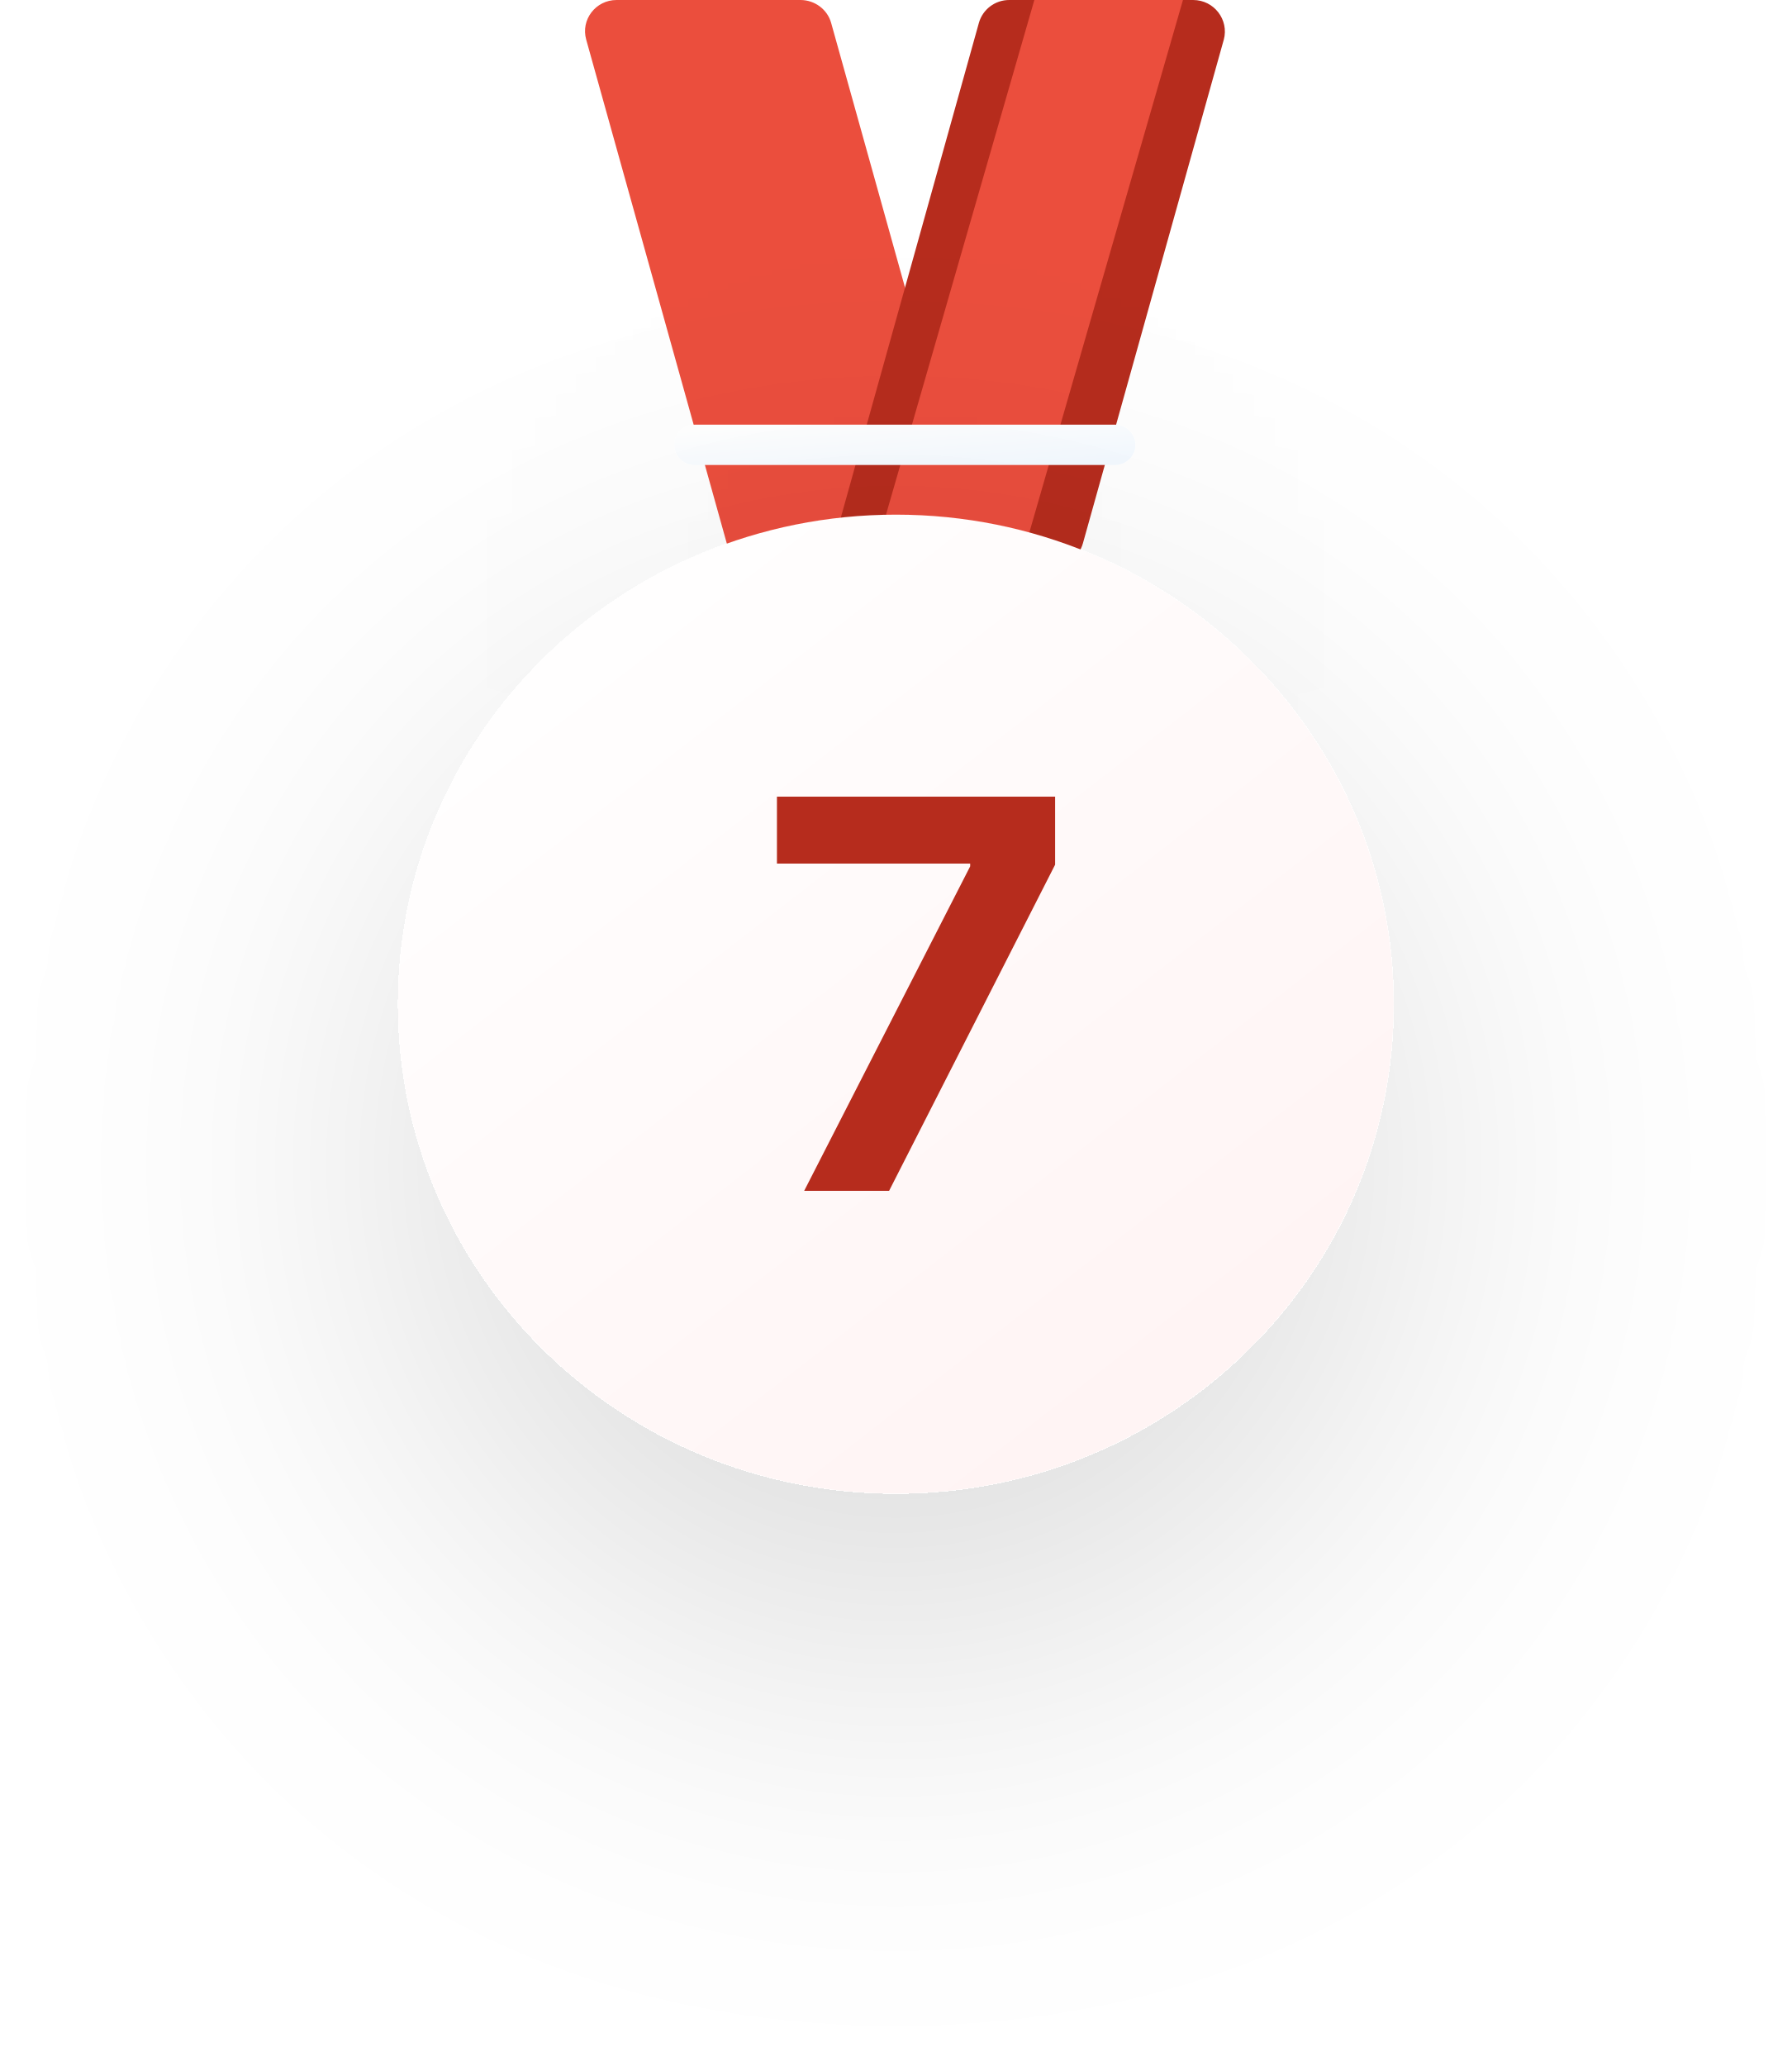
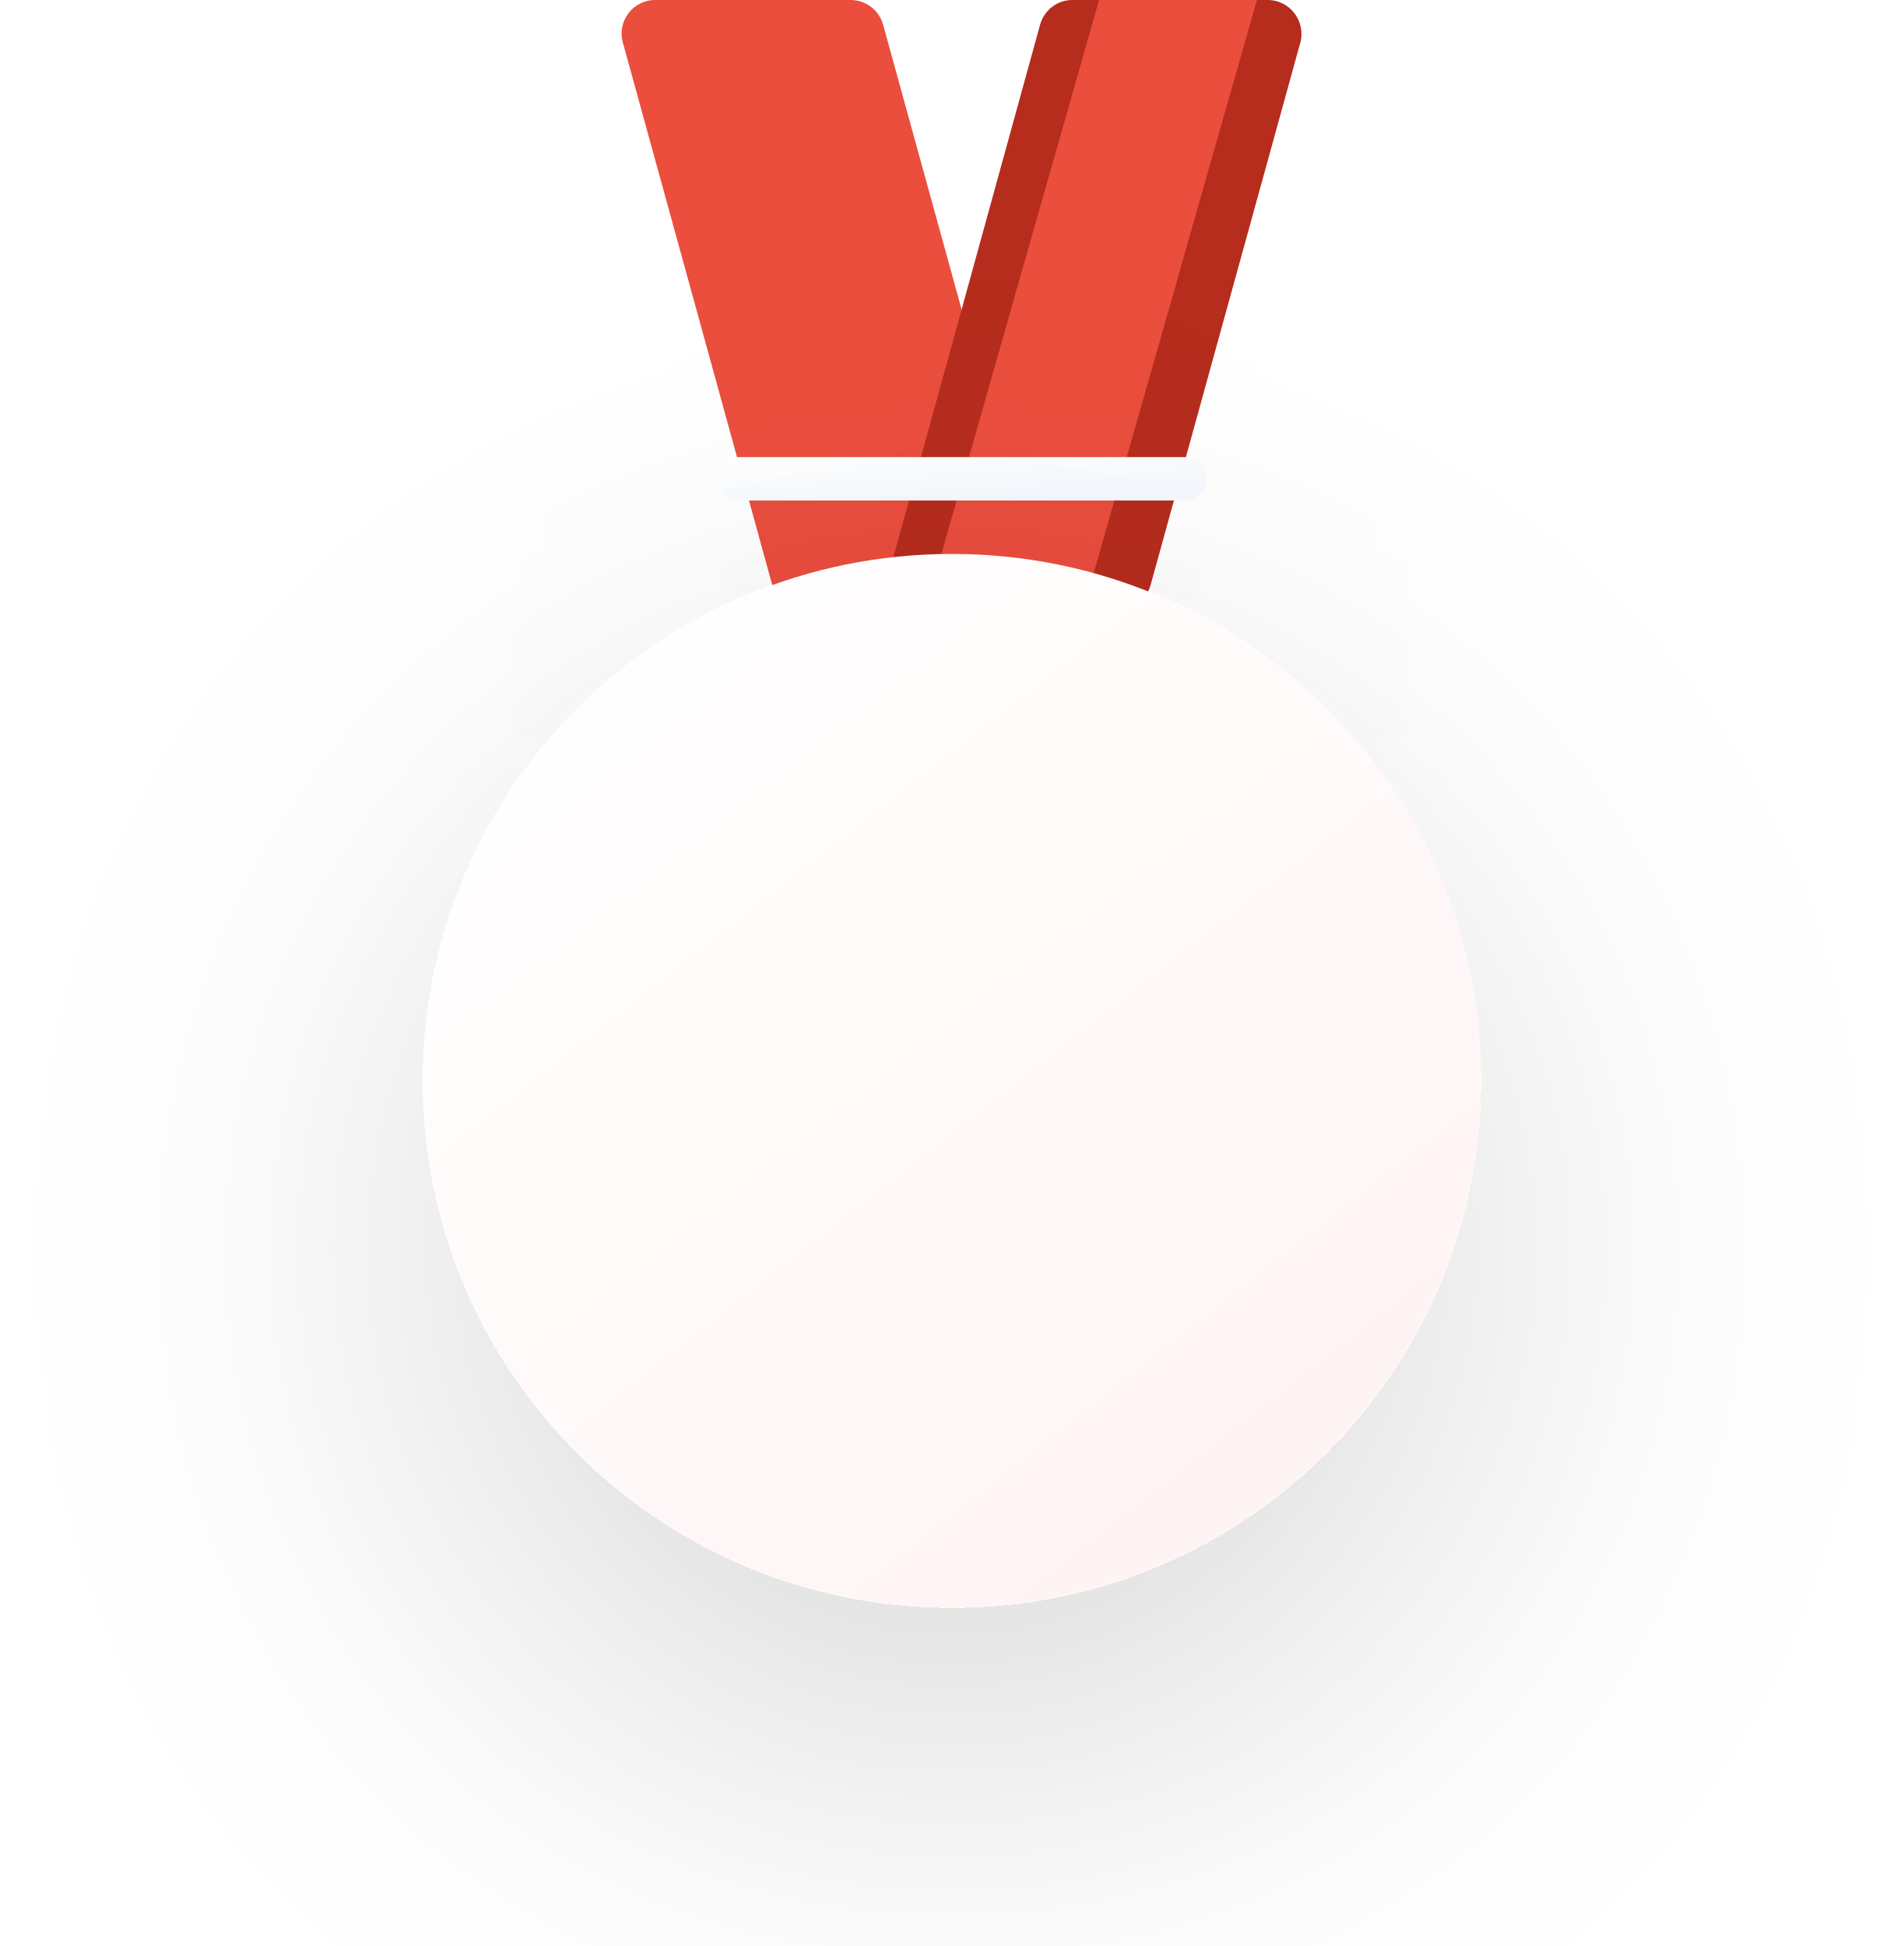
- <svg xmlns="http://www.w3.org/2000/svg" width="72" height="83" viewBox="0 0 72 83" fill="none">
-   <path fill-rule="evenodd" clip-rule="evenodd" d="M37.816 22.748H30.426C29.854 22.748 29.359 22.372 29.206 21.832L23.557 1.594C23.329 0.791 23.939 0 24.776 0H32.166C32.738 0 33.246 0.376 33.398 0.916L39.049 21.153C39.277 21.956 38.668 22.747 37.83 22.747H37.817L37.816 22.748Z" fill="#EB4E3D" />
-   <path fill-rule="evenodd" clip-rule="evenodd" d="M49.177 1.595L43.515 21.832C43.362 22.372 42.868 22.748 42.296 22.748H34.906C34.068 22.748 33.459 21.957 33.687 21.154L39.337 0.917C39.49 0.377 39.985 0 40.556 0H47.946C48.784 0 49.393 0.791 49.178 1.595H49.177Z" fill="#B62C1D" />
-   <path fill-rule="evenodd" clip-rule="evenodd" d="M47.537 0L40.324 24.993C40.233 25.314 39.94 25.538 39.599 25.538H35.2C34.702 25.538 34.339 25.068 34.475 24.59L41.565 0H47.537Z" fill="#EB4E3D" />
-   <g filter="url(#filter0_d_473_5187)">
-     <path d="M44.803 17.061H27.919C27.466 17.061 27.1 17.424 27.1 17.871C27.1 18.318 27.466 18.681 27.919 18.681H44.803C45.256 18.681 45.623 18.318 45.623 17.871C45.623 17.424 45.256 17.061 44.803 17.061Z" fill="url(#paint0_linear_473_5187)" />
+ <svg xmlns="http://www.w3.org/2000/svg" width="45" height="46" viewBox="0 0 45 46" fill="none">
+   <path fill-rule="evenodd" clip-rule="evenodd" d="M23.635 14.407H19.016C18.659 14.407 18.35 14.169 18.254 13.827L14.724 1.01C14.581 0.501 14.962 0 15.486 0H20.104C20.462 0 20.779 0.238 20.874 0.58L24.406 13.397C24.549 13.905 24.168 14.406 23.644 14.406H23.636L23.635 14.407Z" fill="#EB4E3D" />
+   <path fill-rule="evenodd" clip-rule="evenodd" d="M30.736 1.01L27.198 13.827C27.102 14.169 26.793 14.407 26.436 14.407H21.817C21.293 14.407 20.913 13.906 21.055 13.398L24.586 0.581C24.682 0.239 24.991 0 25.348 0H29.967C30.491 0 30.871 0.501 30.737 1.01H30.736Z" fill="#B62C1D" />
+   <path fill-rule="evenodd" clip-rule="evenodd" d="M29.711 0L25.203 15.829C25.147 16.032 24.963 16.174 24.75 16.174H22.001C21.689 16.174 21.463 15.877 21.548 15.573L25.979 0H29.711Z" fill="#EB4E3D" />
+   <g filter="url(#filter0_d_473_4973)">
+     <path d="M28.002 10.805H17.449C17.166 10.805 16.937 11.035 16.937 11.318C16.937 11.601 17.166 11.831 17.449 11.831H28.002C28.285 11.831 28.514 11.601 28.514 11.318C28.514 11.035 28.285 10.805 28.002 10.805Z" fill="url(#paint0_linear_473_4973)" />
  </g>
-   <g filter="url(#filter1_d_473_5187)">
-     <ellipse cx="36" cy="40.338" rx="20" ry="19.662" fill="url(#paint1_linear_473_5187)" />
+   <g filter="url(#filter1_d_473_4973)">
+     <ellipse cx="22.5" cy="25.547" rx="12.5" ry="12.453" fill="url(#paint1_linear_473_4973)" />
  </g>
-   <path d="M38.986 34.805V34.695H31.221V32.005H42.399V34.739L35.727 47.842H32.315L38.986 34.805Z" fill="#B62C1D" />
  <defs>
-     <filter id="filter0_d_473_5187" x="11.1" y="7.461" width="50.523" height="33.62" filterUnits="userSpaceOnUse" color-interpolation-filters="sRGB">
+     <filter id="filter0_d_473_4973" x="6.937" y="4.805" width="31.577" height="21.026" filterUnits="userSpaceOnUse" color-interpolation-filters="sRGB">
      <feFlood flood-opacity="0" result="BackgroundImageFix" />
      <feColorMatrix in="SourceAlpha" type="matrix" values="0 0 0 0 0 0 0 0 0 0 0 0 0 0 0 0 0 0 127 0" result="hardAlpha" />
-       <feOffset dy="6.4" />
-       <feGaussianBlur stdDeviation="8" />
+       <feOffset dy="4" />
+       <feGaussianBlur stdDeviation="5" />
      <feComposite in2="hardAlpha" operator="out" />
      <feColorMatrix type="matrix" values="0 0 0 0 0 0 0 0 0 0 0 0 0 0 0 0 0 0 0.14 0" />
-       <feBlend mode="normal" in2="BackgroundImageFix" result="effect1_dropShadow_473_5187" />
-       <feBlend mode="normal" in="SourceGraphic" in2="effect1_dropShadow_473_5187" result="shape" />
+       <feBlend mode="normal" in2="BackgroundImageFix" result="effect1_dropShadow_473_4973" />
+       <feBlend mode="normal" in="SourceGraphic" in2="effect1_dropShadow_473_4973" result="shape" />
    </filter>
-     <filter id="filter1_d_473_5187" x="-6.29425e-05" y="11.076" width="72" height="71.324" filterUnits="userSpaceOnUse" color-interpolation-filters="sRGB">
+     <filter id="filter1_d_473_4973" x="0" y="7.095" width="45" height="44.905" filterUnits="userSpaceOnUse" color-interpolation-filters="sRGB">
      <feFlood flood-opacity="0" result="BackgroundImageFix" />
      <feColorMatrix in="SourceAlpha" type="matrix" values="0 0 0 0 0 0 0 0 0 0 0 0 0 0 0 0 0 0 127 0" result="hardAlpha" />
-       <feOffset dy="6.4" />
-       <feGaussianBlur stdDeviation="8" />
+       <feOffset dy="4" />
+       <feGaussianBlur stdDeviation="5" />
      <feComposite in2="hardAlpha" operator="out" />
      <feColorMatrix type="matrix" values="0 0 0 0 0 0 0 0 0 0 0 0 0 0 0 0 0 0 0.14 0" />
-       <feBlend mode="normal" in2="BackgroundImageFix" result="effect1_dropShadow_473_5187" />
-       <feBlend mode="normal" in="SourceGraphic" in2="effect1_dropShadow_473_5187" result="shape" />
+       <feBlend mode="normal" in2="BackgroundImageFix" result="effect1_dropShadow_473_4973" />
+       <feBlend mode="normal" in="SourceGraphic" in2="effect1_dropShadow_473_4973" result="shape" />
    </filter>
-     <linearGradient id="paint0_linear_473_5187" x1="29.391" y1="17.161" x2="29.552" y2="19.503" gradientUnits="userSpaceOnUse">
+     <linearGradient id="paint0_linear_473_4973" x1="18.369" y1="10.869" x2="18.473" y2="12.352" gradientUnits="userSpaceOnUse">
      <stop stop-color="white" />
      <stop offset="1" stop-color="#F3F9FF" />
    </linearGradient>
-     <linearGradient id="paint1_linear_473_5187" x1="20.948" y1="23.108" x2="48.604" y2="58.837" gradientUnits="userSpaceOnUse">
+     <linearGradient id="paint1_linear_473_4973" x1="13.093" y1="14.635" x2="30.665" y2="37.038" gradientUnits="userSpaceOnUse">
      <stop stop-color="white" />
      <stop offset="1" stop-color="#FFF3F3" />
    </linearGradient>
  </defs>
</svg>
